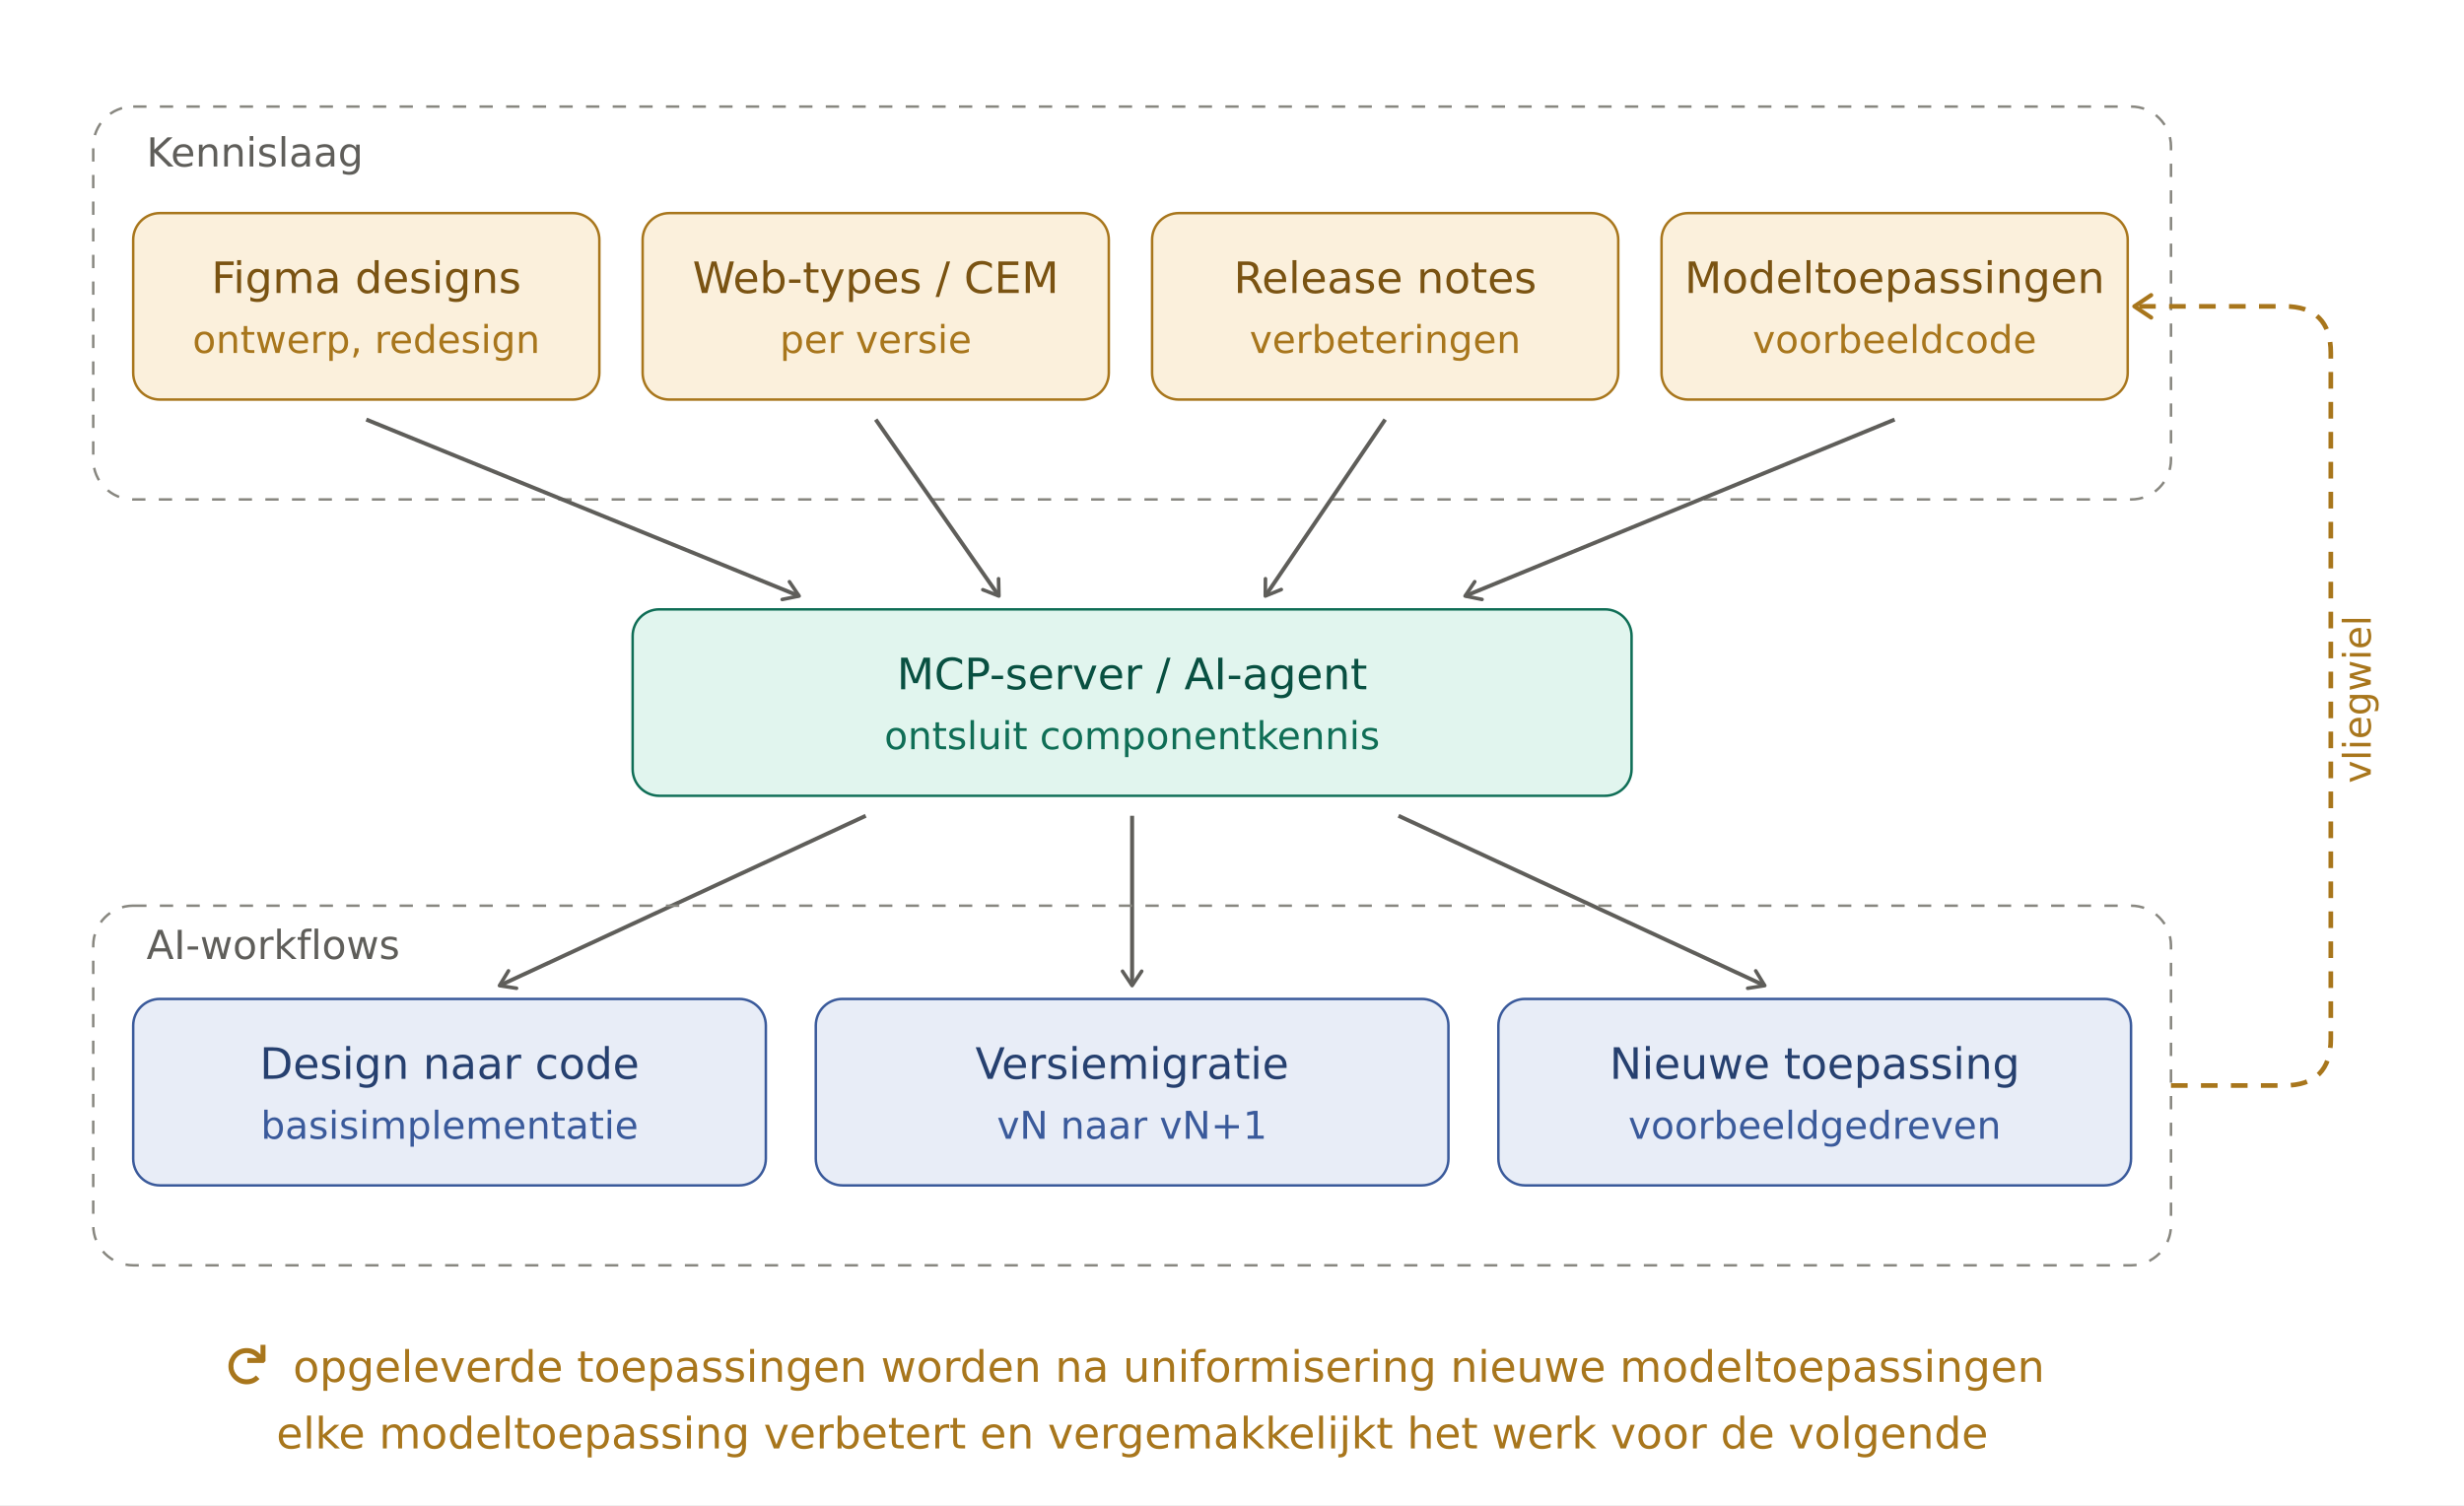
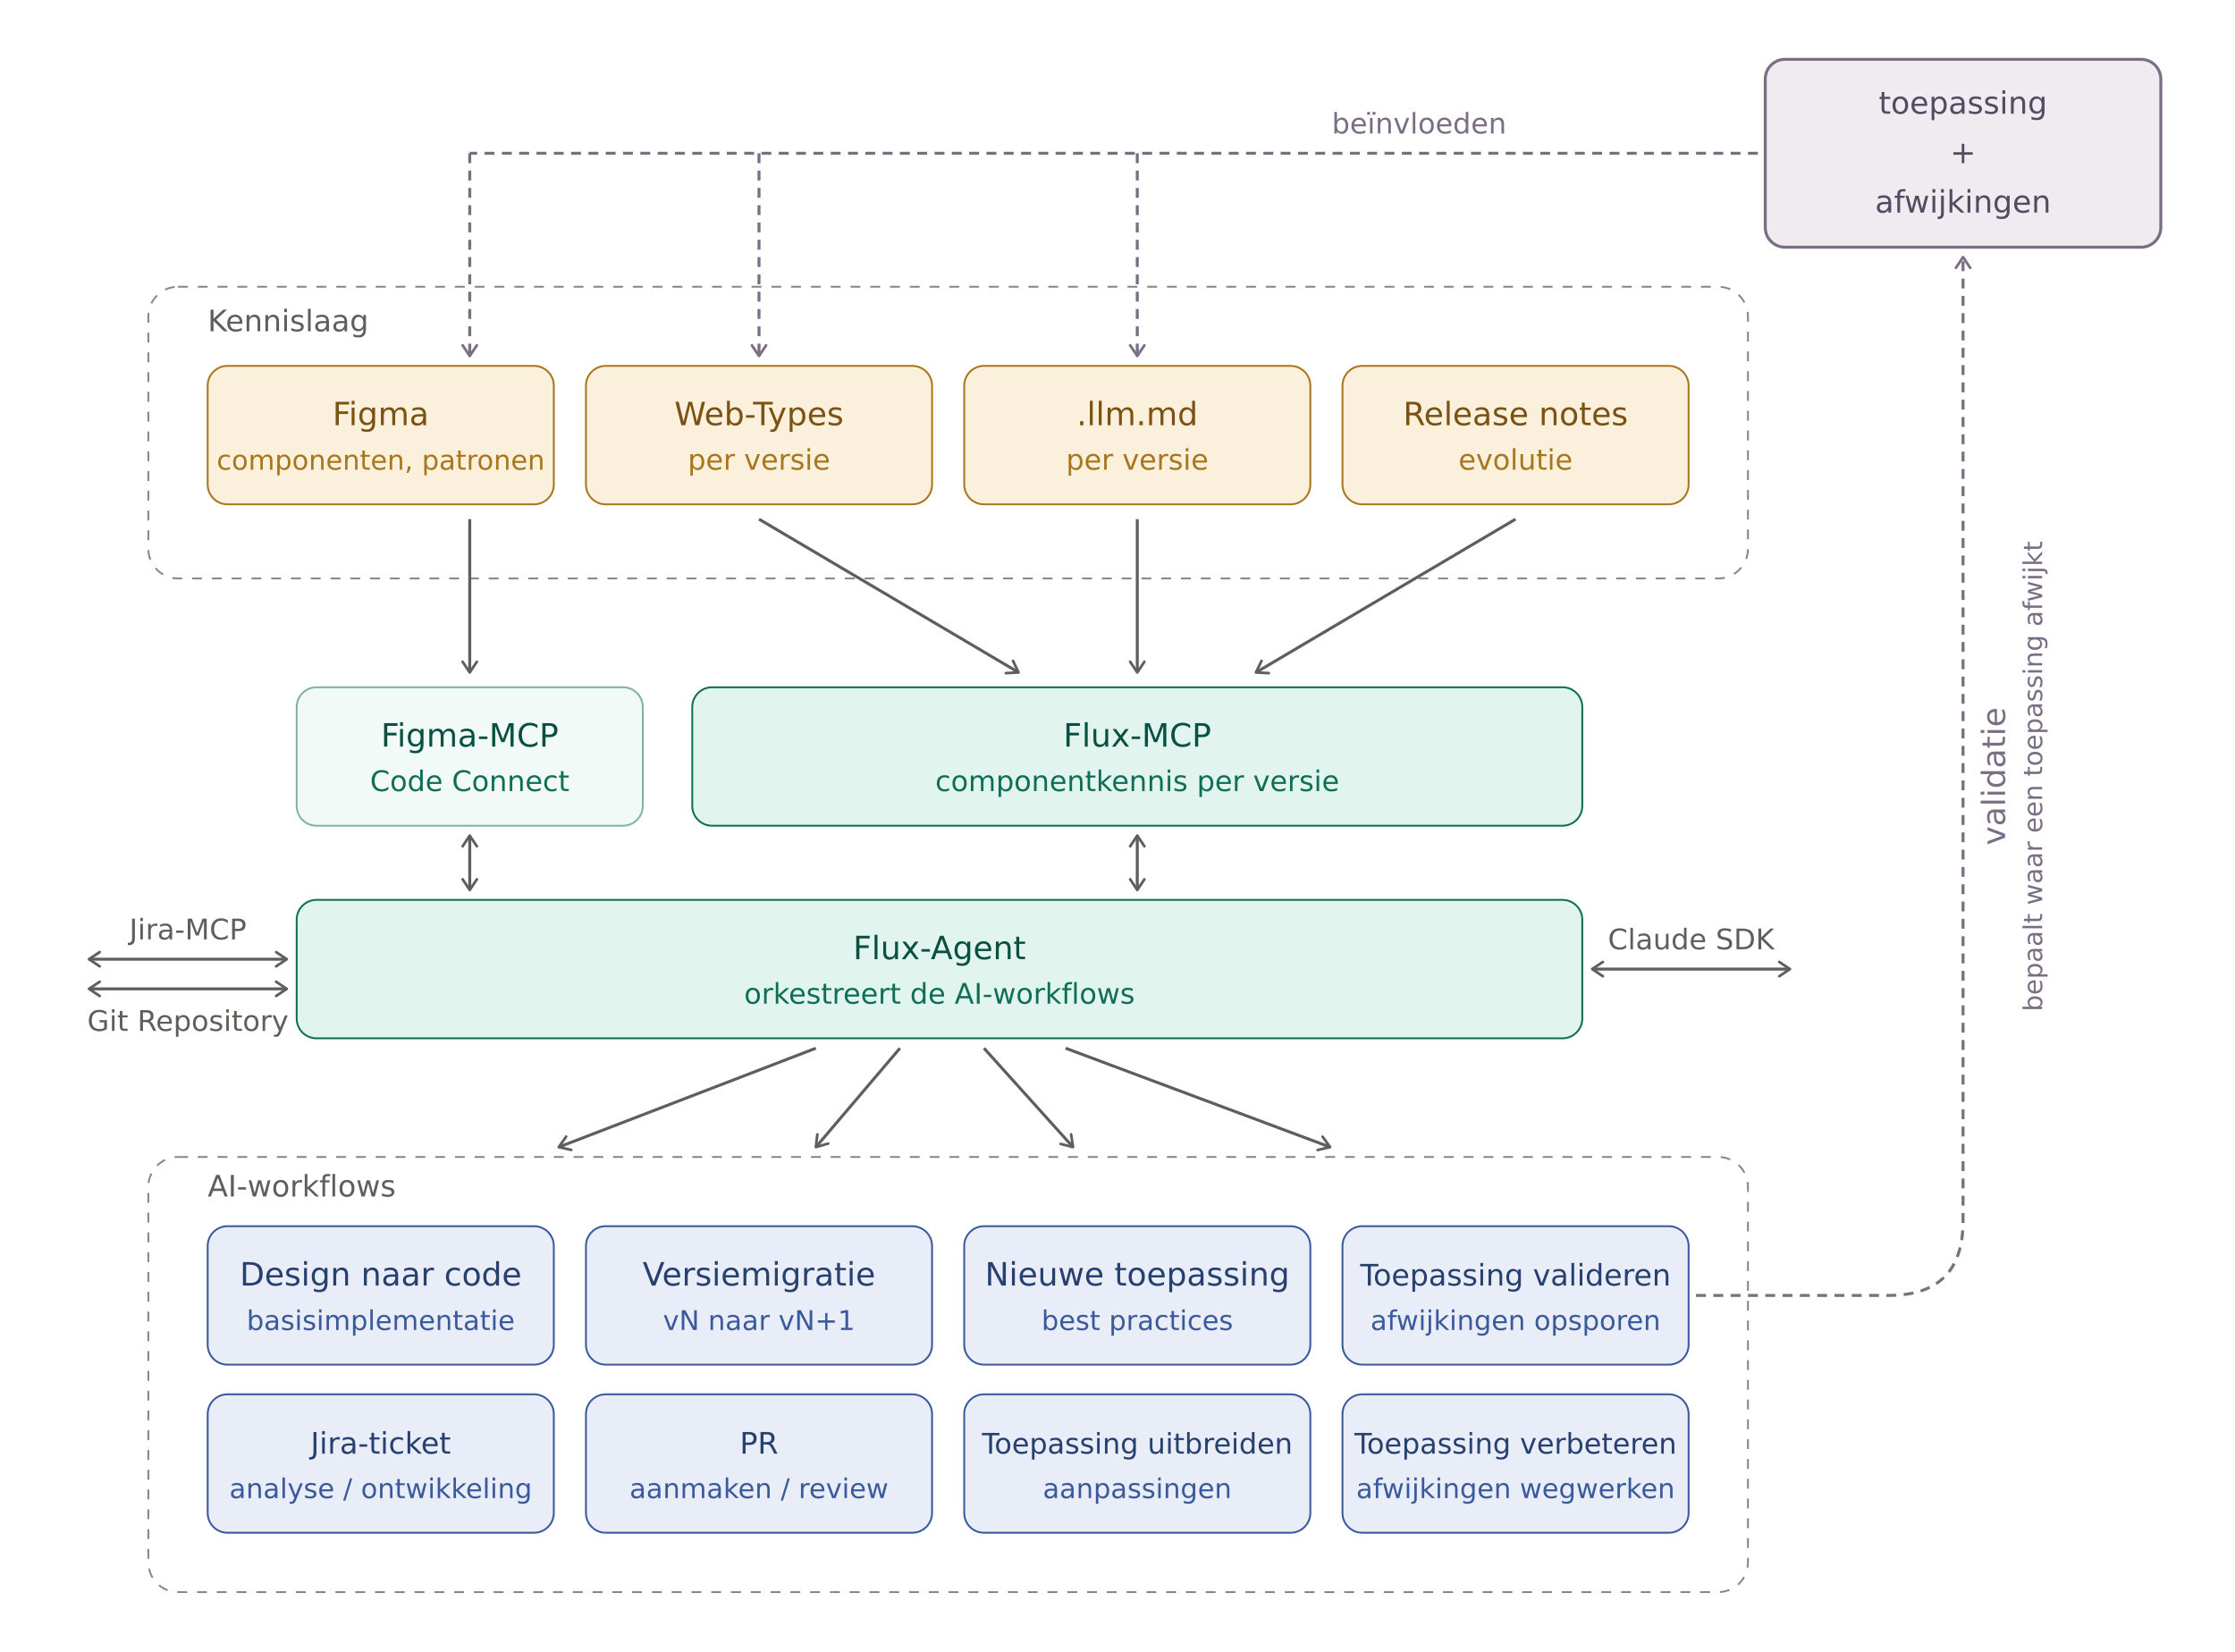
- <svg xmlns="http://www.w3.org/2000/svg" width="740" height="452" viewBox="0 0 740 452" font-family="DejaVu Sans, sans-serif">
+ <svg xmlns="http://www.w3.org/2000/svg" width="904" height="668" viewBox="-44 -84 904 668" font-family="DejaVu Sans, sans-serif">
  <defs>
    <marker id="arrow" viewBox="0 0 10 10" refX="8" refY="5" markerWidth="6" markerHeight="6" orient="auto-start-reverse">
      <path d="M2 1L8 5L2 9" fill="none" stroke="#5F5E5A" stroke-width="1.5" stroke-linecap="round" stroke-linejoin="round" />
    </marker>
    <marker id="arrowp" viewBox="0 0 10 10" refX="8" refY="5" markerWidth="6" markerHeight="6" orient="auto-start-reverse">
      <path d="M2 1L8 5L2 9" fill="none" stroke="#A8761C" stroke-width="1.5" stroke-linecap="round" stroke-linejoin="round" />
    </marker>
+     <marker id="arrowm" viewBox="0 0 10 10" refX="8" refY="5" markerWidth="6" markerHeight="6" orient="auto-start-reverse">
+       <path d="M2 1L8 5L2 9" fill="none" stroke="#7A6E85" stroke-width="1.5" stroke-linecap="round" stroke-linejoin="round" />
+     </marker>
  </defs>
-   <rect x="0" y="0" width="740" height="452" fill="#FFFFFF" />
-   <rect x="28" y="32" width="624" height="118" rx="12" fill="none" stroke="#888780" stroke-width="0.75" stroke-dasharray="4 4" />
-   <text x="44" y="50" font-size="12" fill="#5F5E5A">Kennislaag</text>
-   <g>
-     <rect x="40" y="64" width="140" height="56" rx="8" fill="#FBF0DC" stroke="#A8761C" stroke-width="0.75" />
-     <text x="110" y="88" font-size="13" font-weight="500" fill="#7A5312" text-anchor="middle">Figma designs</text>
-     <text x="110" y="106" font-size="11.5" fill="#A8761C" text-anchor="middle">ontwerp, redesign</text>
-   </g>
-   <g>
-     <rect x="193" y="64" width="140" height="56" rx="8" fill="#FBF0DC" stroke="#A8761C" stroke-width="0.75" />
-     <text x="263" y="88" font-size="13" font-weight="500" fill="#7A5312" text-anchor="middle">Web-types / CEM</text>
-     <text x="263" y="106" font-size="11.5" fill="#A8761C" text-anchor="middle">per versie</text>
-   </g>
-   <g>
-     <rect x="346" y="64" width="140" height="56" rx="8" fill="#FBF0DC" stroke="#A8761C" stroke-width="0.75" />
-     <text x="416" y="88" font-size="13" font-weight="500" fill="#7A5312" text-anchor="middle">Release notes</text>
-     <text x="416" y="106" font-size="11.5" fill="#A8761C" text-anchor="middle">verbeteringen</text>
-   </g>
-   <g>
-     <rect x="499" y="64" width="140" height="56" rx="8" fill="#FBF0DC" stroke="#A8761C" stroke-width="0.75" />
-     <text x="569" y="88" font-size="13" font-weight="500" fill="#7A5312" text-anchor="middle">Modeltoepassingen</text>
-     <text x="569" y="106" font-size="11.5" fill="#A8761C" text-anchor="middle">voorbeeldcode</text>
-   </g>
-   <line x1="110" y1="126" x2="240" y2="179" stroke="#5F5E5A" stroke-width="1.2" marker-end="url(#arrow)" />
-   <line x1="263" y1="126" x2="300" y2="179" stroke="#5F5E5A" stroke-width="1.2" marker-end="url(#arrow)" />
-   <line x1="416" y1="126" x2="380" y2="179" stroke="#5F5E5A" stroke-width="1.2" marker-end="url(#arrow)" />
-   <line x1="569" y1="126" x2="440" y2="179" stroke="#5F5E5A" stroke-width="1.2" marker-end="url(#arrow)" />
-   <g>
-     <rect x="190" y="183" width="300" height="56" rx="8" fill="#E1F5EE" stroke="#0F6E56" stroke-width="0.75" />
-     <text x="340" y="207" font-size="13" font-weight="500" fill="#085041" text-anchor="middle">MCP-server / AI-agent</text>
-     <text x="340" y="225" font-size="11.5" fill="#0F6E56" text-anchor="middle">ontsluit componentkennis</text>
-   </g>
-   <line x1="260" y1="245" x2="150" y2="296" stroke="#5F5E5A" stroke-width="1.2" marker-end="url(#arrow)" />
-   <line x1="340" y1="245" x2="340" y2="296" stroke="#5F5E5A" stroke-width="1.2" marker-end="url(#arrow)" />
-   <line x1="420" y1="245" x2="530" y2="296" stroke="#5F5E5A" stroke-width="1.2" marker-end="url(#arrow)" />
-   <rect x="28" y="272" width="624" height="108" rx="12" fill="none" stroke="#888780" stroke-width="0.75" stroke-dasharray="4 4" />
-   <text x="44" y="288" font-size="12" fill="#5F5E5A">AI-workflows</text>
-   <g>
-     <rect x="40" y="300" width="190" height="56" rx="8" fill="#E8EDF7" stroke="#3A5A9B" stroke-width="0.75" />
-     <text x="135" y="324" font-size="13" font-weight="500" fill="#26406F" text-anchor="middle">Design naar code</text>
-     <text x="135" y="342" font-size="11.5" fill="#3A5A9B" text-anchor="middle">basisimplementatie</text>
-   </g>
-   <g>
-     <rect x="245" y="300" width="190" height="56" rx="8" fill="#E8EDF7" stroke="#3A5A9B" stroke-width="0.75" />
-     <text x="340" y="324" font-size="13" font-weight="500" fill="#26406F" text-anchor="middle">Versiemigratie</text>
-     <text x="340" y="342" font-size="11.5" fill="#3A5A9B" text-anchor="middle">vN naar vN+1</text>
-   </g>
-   <g>
-     <rect x="450" y="300" width="190" height="56" rx="8" fill="#E8EDF7" stroke="#3A5A9B" stroke-width="0.75" />
-     <text x="545" y="324" font-size="13" font-weight="500" fill="#26406F" text-anchor="middle">Nieuwe toepassing</text>
-     <text x="545" y="342" font-size="11.5" fill="#3A5A9B" text-anchor="middle">voorbeeldgedreven</text>
-   </g>
-   <text x="67" y="416" font-size="18" fill="#A8761C" transform="rotate(90 74.0 409.5)">↻</text>
-   <text x="88" y="415" font-size="13" fill="#A8761C">opgeleverde toepassingen worden na uniformisering nieuwe modeltoepassingen</text>
-   <text x="83" y="435" font-size="13" fill="#A8761C">elke modeltoepassing verbetert en vergemakkelijkt het werk voor de volgende</text>
-   <path d="M652 326 H686 Q700 326 700 312 V106 Q700 92 686 92 H641" fill="none" stroke="#A8761C" stroke-width="1.4" stroke-dasharray="5 4" marker-end="url(#arrowp)" />
-   <text x="712" y="210" font-size="11.5" fill="#A8761C" transform="rotate(-90 712 210)" text-anchor="middle">vliegwiel</text>
+   <rect x="-80" y="-110" width="1000" height="780" fill="#FFFFFF" />
+   <rect x="16" y="32" width="647" height="118" rx="12" fill="none" stroke="#888780" stroke-width="0.75" stroke-dasharray="4 4" />
+   <text x="40" y="50" font-size="12" fill="#5F5E5A">Kennislaag</text>
+   <rect x="40" y="64" width="140" height="56" rx="8" fill="#FBF0DC" stroke="#A8761C" stroke-width="0.75" />
+   <text x="110" y="88" font-size="13" font-weight="500" fill="#7A5312" text-anchor="middle">Figma</text>
+   <text x="110" y="106" font-size="11" fill="#A8761C" text-anchor="middle">componenten, patronen</text>
+   <rect x="193" y="64" width="140" height="56" rx="8" fill="#FBF0DC" stroke="#A8761C" stroke-width="0.75" />
+   <text x="263" y="88" font-size="13" font-weight="500" fill="#7A5312" text-anchor="middle">Web-Types</text>
+   <text x="263" y="106" font-size="11.5" fill="#A8761C" text-anchor="middle">per versie</text>
+   <rect x="346" y="64" width="140" height="56" rx="8" fill="#FBF0DC" stroke="#A8761C" stroke-width="0.75" />
+   <text x="416" y="88" font-size="13" font-weight="500" fill="#7A5312" text-anchor="middle">.llm.md</text>
+   <text x="416" y="106" font-size="11.5" fill="#A8761C" text-anchor="middle">per versie</text>
+   <rect x="499" y="64" width="140" height="56" rx="8" fill="#FBF0DC" stroke="#A8761C" stroke-width="0.75" />
+   <text x="569" y="88" font-size="13" font-weight="500" fill="#7A5312" text-anchor="middle">Release notes</text>
+   <text x="569" y="106" font-size="11.5" fill="#A8761C" text-anchor="middle">evolutie</text>
+   <rect x="76" y="194" width="140" height="56" rx="8" fill="#F2FAF7" stroke="#7FB3A2" stroke-width="0.75" />
+   <text x="146" y="218" font-size="13" font-weight="500" fill="#085041" text-anchor="middle">Figma-MCP</text>
+   <text x="146" y="236" font-size="11.5" fill="#0F6E56" text-anchor="middle">Code Connect</text>
+   <rect x="236" y="194" width="360" height="56" rx="8" fill="#E1F5EE" stroke="#0F6E56" stroke-width="0.75" />
+   <text x="416" y="218" font-size="13" font-weight="500" fill="#085041" text-anchor="middle">Flux-MCP</text>
+   <text x="416" y="236" font-size="11.5" fill="#0F6E56" text-anchor="middle">componentkennis per versie</text>
+   <rect x="76" y="280" width="520" height="56" rx="8" fill="#E1F5EE" stroke="#0F6E56" stroke-width="0.75" />
+   <text x="336" y="304" font-size="13" font-weight="500" fill="#085041" text-anchor="middle">Flux-Agent</text>
+   <text x="336" y="322" font-size="11.5" fill="#0F6E56" text-anchor="middle">orkestreert de AI-workflows</text>
+   <rect x="16" y="384" width="647" height="176" rx="12" fill="none" stroke="#888780" stroke-width="0.75" stroke-dasharray="4 4" />
+   <text x="40" y="400" font-size="12" fill="#5F5E5A">AI-workflows</text>
+   <rect x="670" y="-60" width="160" height="76" rx="8" fill="#EFEBF0" stroke="#7A6E85" stroke-width="1.2" />
+   <text x="750" y="-38" font-size="12.5" font-weight="500" fill="#544A61" text-anchor="middle">toepassing</text>
+   <text x="750" y="-18" font-size="12.5" font-weight="500" fill="#544A61" text-anchor="middle">+</text>
+   <text x="750" y="2" font-size="12.5" font-weight="500" fill="#544A61" text-anchor="middle">afwijkingen</text>
+   <path d="M667 -22 H146" fill="none" stroke="#7A6E85" stroke-width="1.2" stroke-dasharray="4 3" />
+   <line x1="146" y1="-22" x2="146" y2="60" stroke="#7A6E85" stroke-width="1.2" stroke-dasharray="4 3" marker-end="url(#arrowm)" />
+   <line x1="263" y1="-22" x2="263" y2="60" stroke="#7A6E85" stroke-width="1.2" stroke-dasharray="4 3" marker-end="url(#arrowm)" />
+   <line x1="416" y1="-22" x2="416" y2="60" stroke="#7A6E85" stroke-width="1.2" stroke-dasharray="4 3" marker-end="url(#arrowm)" />
+   <text x="530" y="-30" font-size="11.5" fill="#7A6E85" text-anchor="middle">beïnvloeden</text>
+   <path d="M642 440 H720 Q750 440 750 410 V20" fill="none" stroke="#7A6E85" stroke-width="1.2" stroke-dasharray="4 3" marker-end="url(#arrowm)" />
+   <text x="767" y="230" font-size="13" fill="#7A6E85" transform="rotate(-90 767 230)" text-anchor="middle">validatie</text>
+   <text x="782" y="230" font-size="10.5" fill="#7A6E85" transform="rotate(-90 782 230)" text-anchor="middle">bepaalt waar een toepassing afwijkt</text>
+   <rect x="40" y="412" width="140" height="56" rx="8" fill="#E8EDF7" stroke="#3A5A9B" stroke-width="0.75" />
+   <text x="110" y="436" font-size="13" font-weight="500" fill="#26406F" text-anchor="middle">Design naar code</text>
+   <text x="110" y="454" font-size="11" fill="#3A5A9B" text-anchor="middle">basisimplementatie</text>
+   <rect x="193" y="412" width="140" height="56" rx="8" fill="#E8EDF7" stroke="#3A5A9B" stroke-width="0.75" />
+   <text x="263" y="436" font-size="13" font-weight="500" fill="#26406F" text-anchor="middle">Versiemigratie</text>
+   <text x="263" y="454" font-size="11" fill="#3A5A9B" text-anchor="middle">vN naar vN+1</text>
+   <rect x="346" y="412" width="140" height="56" rx="8" fill="#E8EDF7" stroke="#3A5A9B" stroke-width="0.75" />
+   <text x="416" y="436" font-size="13" font-weight="500" fill="#26406F" text-anchor="middle">Nieuwe toepassing</text>
+   <text x="416" y="454" font-size="11" fill="#3A5A9B" text-anchor="middle">best practices</text>
+   <rect x="499" y="412" width="140" height="56" rx="8" fill="#E8EDF7" stroke="#3A5A9B" stroke-width="0.75" />
+   <text x="569" y="436" font-size="12" font-weight="500" fill="#26406F" text-anchor="middle">Toepassing valideren</text>
+   <text x="569" y="454" font-size="11" fill="#3A5A9B" text-anchor="middle">afwijkingen opsporen</text>
+   <line x1="146" y1="126" x2="146" y2="188" stroke="#5F5E5A" stroke-width="1.2" marker-end="url(#arrow)" />
+   <line x1="416" y1="126" x2="416" y2="188" stroke="#5F5E5A" stroke-width="1.2" marker-end="url(#arrow)" />
+   <line x1="146" y1="254" x2="146" y2="276" stroke="#5F5E5A" stroke-width="1.2" marker-end="url(#arrow)" marker-start="url(#arrow)" />
+   <line x1="416" y1="254" x2="416" y2="276" stroke="#5F5E5A" stroke-width="1.2" marker-end="url(#arrow)" marker-start="url(#arrow)" />
+   <line x1="263" y1="126" x2="368" y2="188" stroke="#5F5E5A" stroke-width="1.2" marker-end="url(#arrow)" />
+   <line x1="569" y1="126" x2="464" y2="188" stroke="#5F5E5A" stroke-width="1.2" marker-end="url(#arrow)" />
+   <line x1="286" y1="340" x2="182" y2="380" stroke="#5F5E5A" stroke-width="1.2" marker-end="url(#arrow)" />
+   <line x1="320" y1="340" x2="286" y2="380" stroke="#5F5E5A" stroke-width="1.2" marker-end="url(#arrow)" />
+   <line x1="354" y1="340" x2="390" y2="380" stroke="#5F5E5A" stroke-width="1.2" marker-end="url(#arrow)" />
+   <line x1="387" y1="340" x2="494" y2="380" stroke="#5F5E5A" stroke-width="1.2" marker-end="url(#arrow)" />
+   <line x1="72" y1="304" x2="-8" y2="304" stroke="#5F5E5A" stroke-width="1.2" marker-end="url(#arrow)" marker-start="url(#arrow)" />
+   <text x="32" y="296" font-size="11.5" fill="#5F5E5A" text-anchor="middle">Jira-MCP</text>
+   <line x1="72" y1="316" x2="-8" y2="316" stroke="#5F5E5A" stroke-width="1.2" marker-end="url(#arrow)" marker-start="url(#arrow)" />
+   <text x="32" y="333" font-size="11.5" fill="#5F5E5A" text-anchor="middle">Git Repository</text>
+   <rect x="499" y="480" width="140" height="56" rx="8" fill="#E8EDF7" stroke="#3A5A9B" stroke-width="0.75" />
+   <text x="569" y="504" font-size="11.5" font-weight="500" fill="#26406F" text-anchor="middle">Toepassing verbeteren</text>
+   <text x="569" y="522" font-size="11" fill="#3A5A9B" text-anchor="middle">afwijkingen wegwerken</text>
+   <rect x="346" y="480" width="140" height="56" rx="8" fill="#E8EDF7" stroke="#3A5A9B" stroke-width="0.75" />
+   <text x="416" y="504" font-size="11.5" font-weight="500" fill="#26406F" text-anchor="middle">Toepassing uitbreiden</text>
+   <text x="416" y="522" font-size="11" fill="#3A5A9B" text-anchor="middle">aanpassingen</text>
+   <rect x="40" y="480" width="140" height="56" rx="8" fill="#E8EDF7" stroke="#3A5A9B" stroke-width="0.75" />
+   <text x="110" y="504" font-size="12" font-weight="500" fill="#26406F" text-anchor="middle">Jira-ticket</text>
+   <text x="110" y="522" font-size="11" fill="#3A5A9B" text-anchor="middle">analyse / ontwikkeling</text>
+   <rect x="193" y="480" width="140" height="56" rx="8" fill="#E8EDF7" stroke="#3A5A9B" stroke-width="0.75" />
+   <text x="263" y="504" font-size="12" font-weight="500" fill="#26406F" text-anchor="middle">PR</text>
+   <text x="263" y="522" font-size="11" fill="#3A5A9B" text-anchor="middle">aanmaken / review</text>
+   <line x1="600" y1="308" x2="680" y2="308" stroke="#5F5E5A" stroke-width="1.2" marker-end="url(#arrow)" marker-start="url(#arrow)" />
+   <text x="640" y="300" font-size="11.5" fill="#5F5E5A" text-anchor="middle">Claude SDK</text>
</svg>
